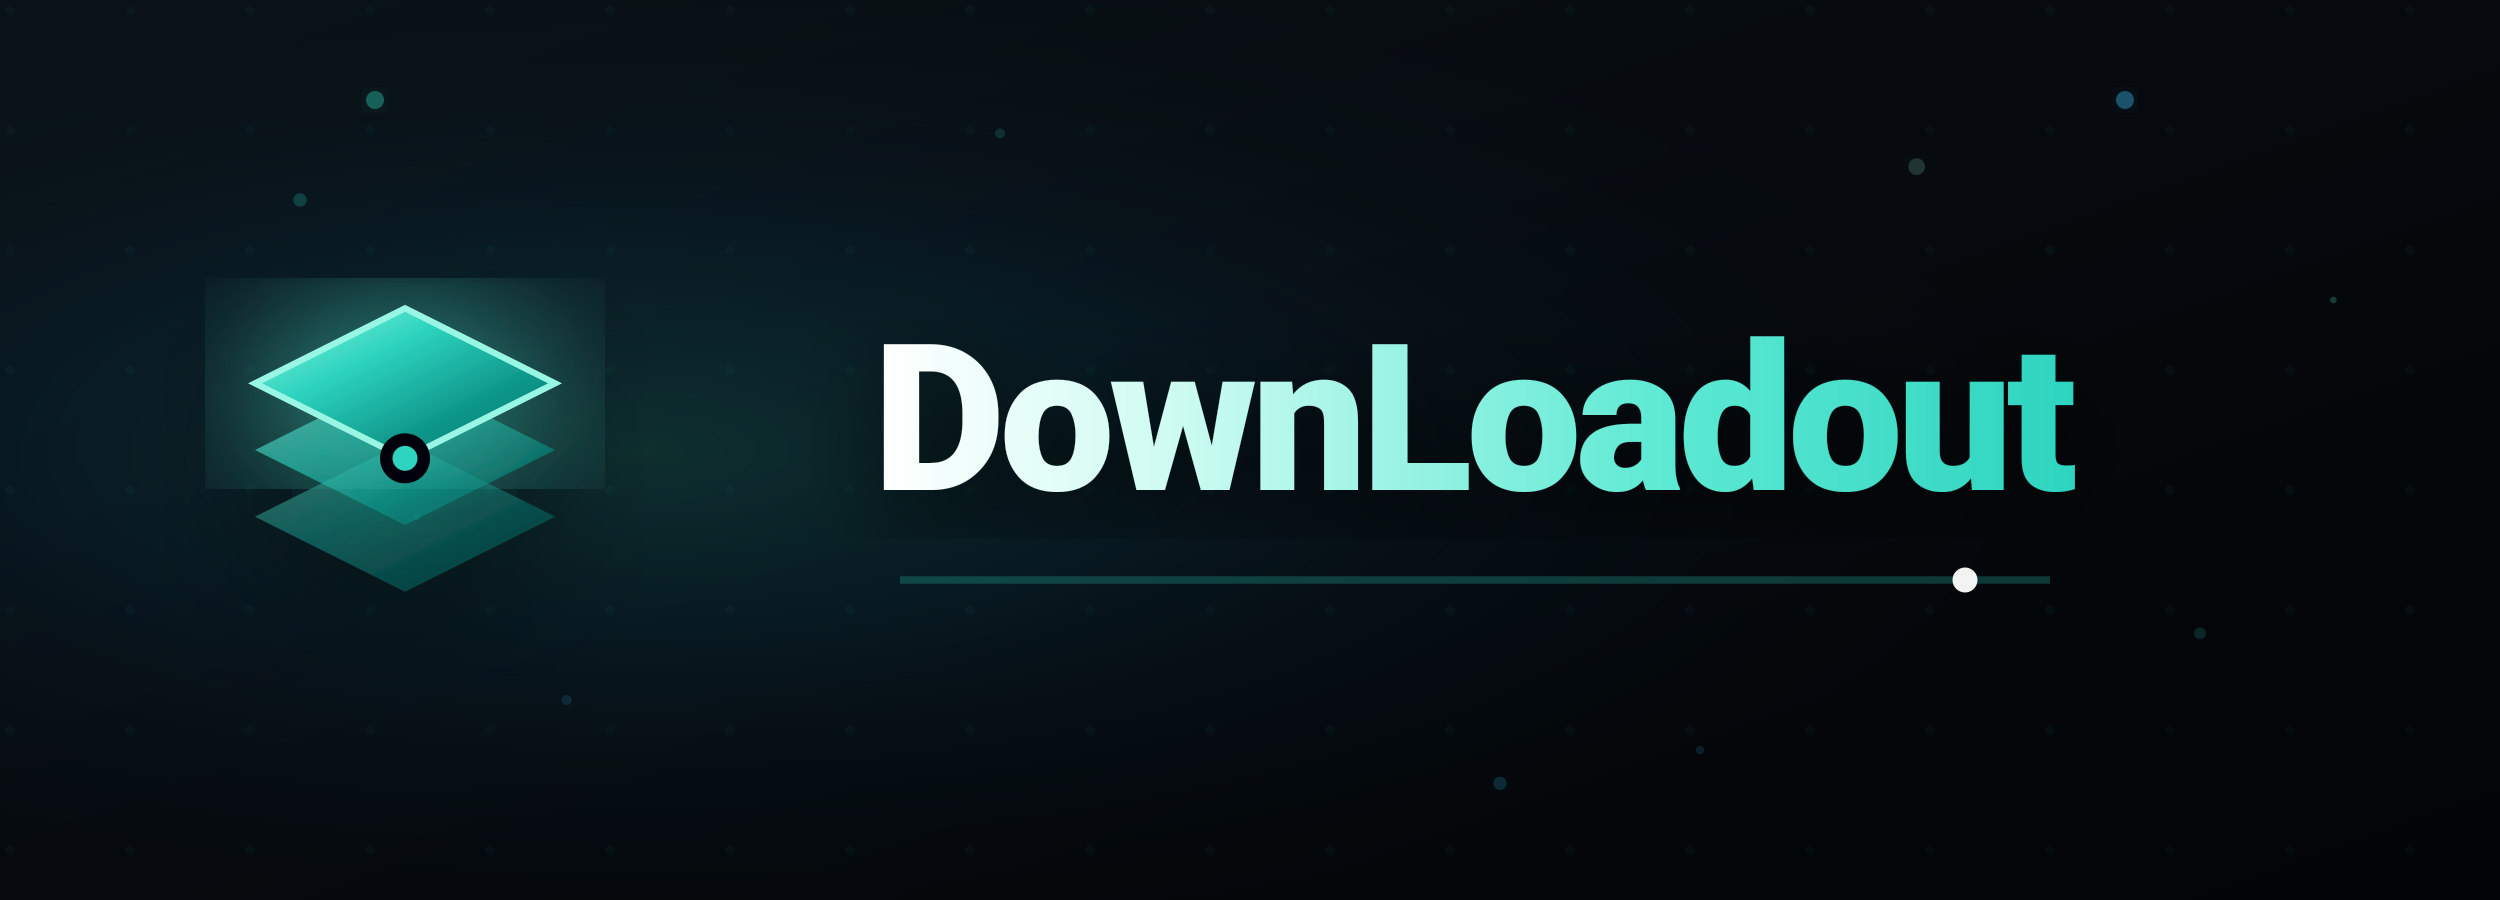
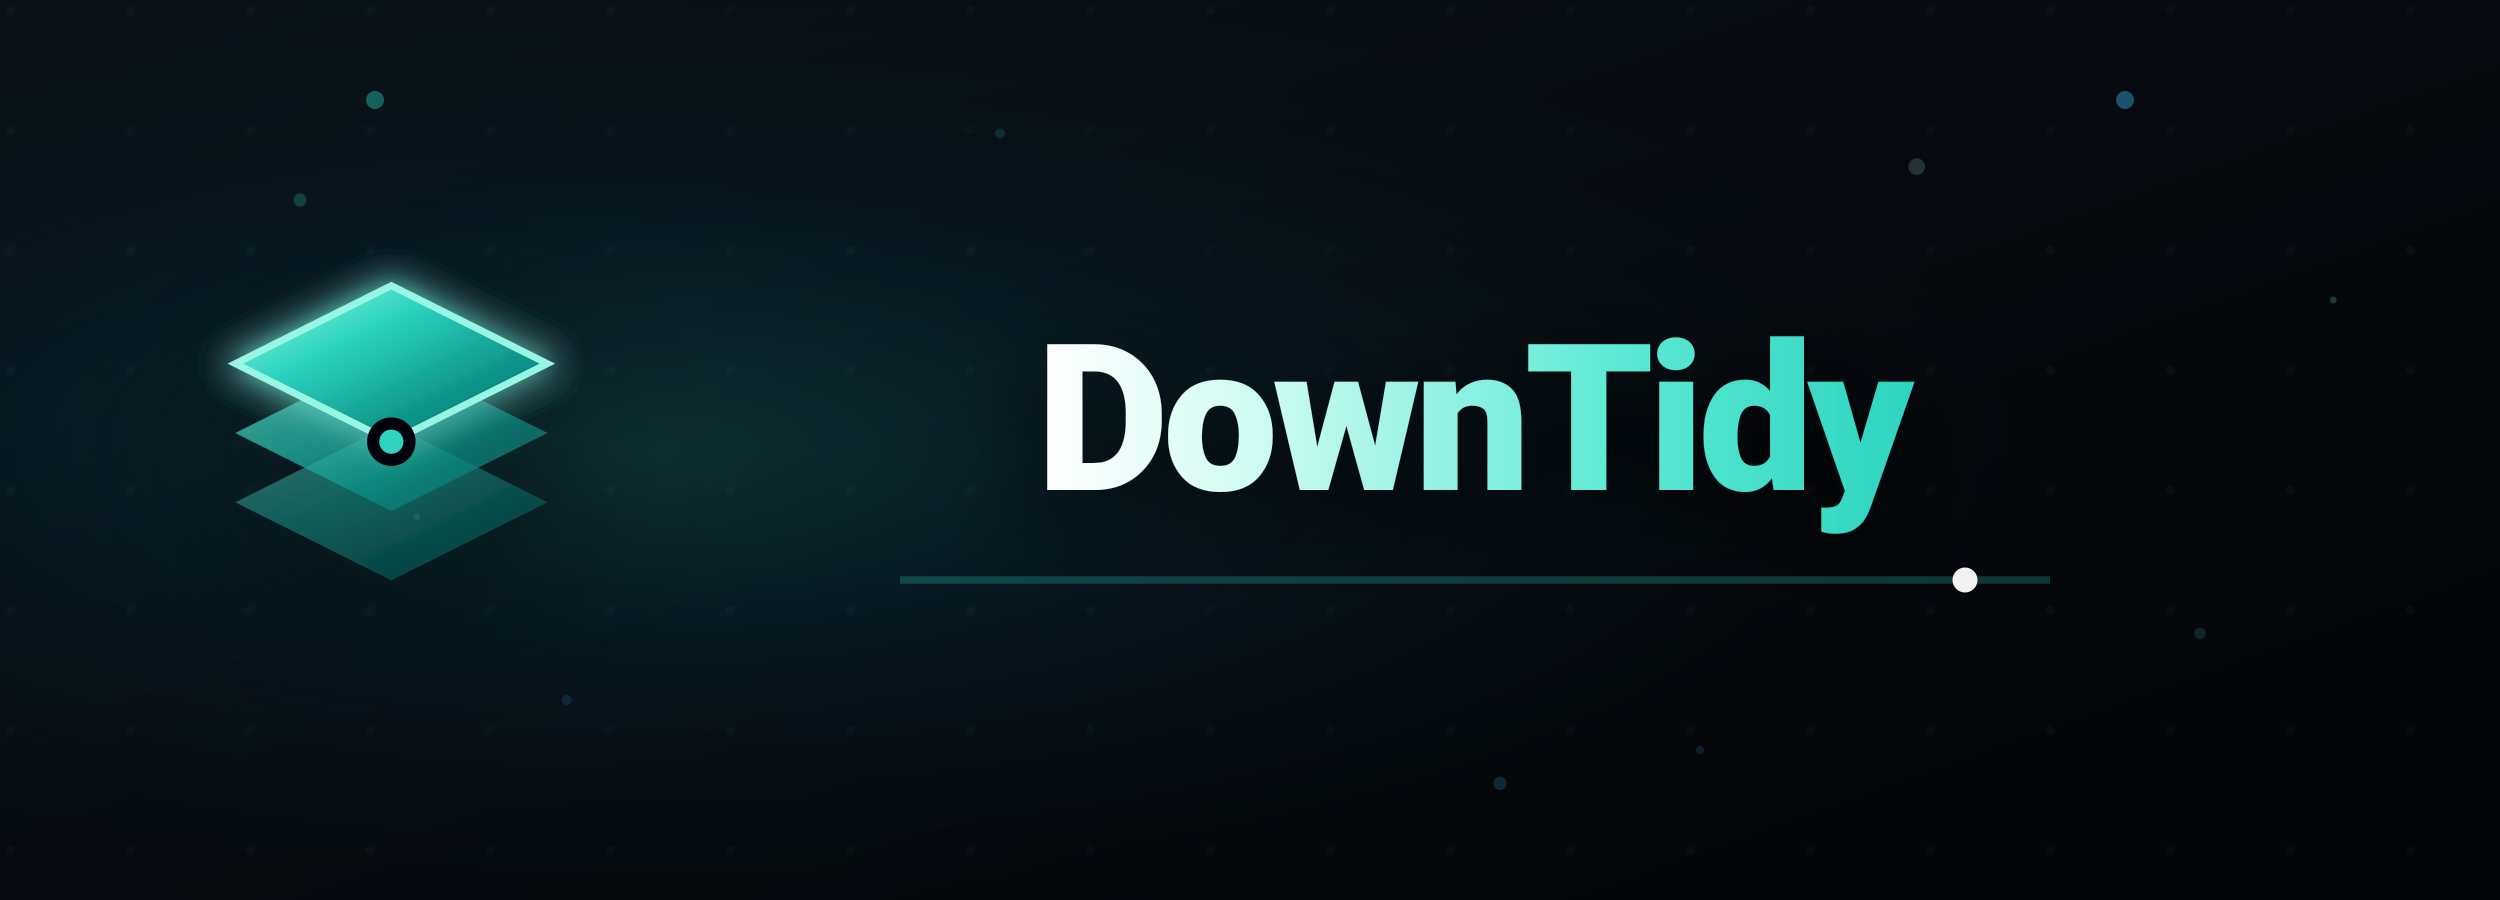
<svg xmlns="http://www.w3.org/2000/svg" width="1500" height="540" viewBox="0 0 1500 540">
  <defs>
    <linearGradient id="bgGrad" x1="0" y1="0" x2="1" y2="1">
      <stop offset="0%" stop-color="#0a1217" />
      <stop offset="50%" stop-color="#06090d" />
      <stop offset="100%" stop-color="#020406" />
    </linearGradient>
    <radialGradient id="ambientGlow" cx="26%" cy="50%" r="60%">
      <stop offset="0%" stop-color="#2dd4bf" stop-opacity="0.18" />
      <stop offset="50%" stop-color="#0ea5e9" stop-opacity="0.05" />
      <stop offset="100%" stop-color="#020406" stop-opacity="0" />
    </radialGradient>
    <linearGradient id="markGrad" x1="0" y1="0" x2="1" y2="1">
      <stop offset="0%" stop-color="#99f6e4" />
      <stop offset="35%" stop-color="#2dd4bf" />
      <stop offset="70%" stop-color="#0d9488" />
      <stop offset="100%" stop-color="#0f766e" />
    </linearGradient>
    <linearGradient id="textGrad" x1="0" y1="0" x2="1" y2="0">
      <stop offset="0%" stop-color="#ffffff" />
      <stop offset="25%" stop-color="#ccfbf1" />
      <stop offset="65%" stop-color="#5eead4" />
      <stop offset="100%" stop-color="#2dd4bf" />
    </linearGradient>
    <linearGradient id="lineGrad" x1="0" y1="0" x2="1" y2="0">
      <stop offset="0%" stop-color="#2dd4bf" stop-opacity="0" />
      <stop offset="20%" stop-color="#2dd4bf" stop-opacity="0.4" />
      <stop offset="50%" stop-color="#ffffff" stop-opacity="0.95" />
      <stop offset="80%" stop-color="#38bdf8" stop-opacity="0.4" />
      <stop offset="100%" stop-color="#0ea5e9" stop-opacity="0" />
    </linearGradient>
-     <filter id="glow" x="-20%" y="-20%" width="140%" height="140%">
-       <feGaussianBlur stdDeviation="10" result="blur" />
+     <filter id="iconGlow" x="-100%" y="-100%" width="300%" height="300%">
+       <feGaussianBlur stdDeviation="1.8" result="blur" />
      <feMerge>
        <feMergeNode in="blur" />
        <feMergeNode in="SourceGraphic" />
      </feMerge>
    </filter>
-     <filter id="softGlow" x="-20%" y="-20%" width="140%" height="140%">
-       <feGaussianBlur stdDeviation="22" />
-     </filter>
-     <filter id="shadow" x="-30%" y="-30%" width="160%" height="160%">
-       <feDropShadow dx="0" dy="12" stdDeviation="16" flood-color="#000000" flood-opacity="0.6" />
+     <filter id="iconShadow" x="-100%" y="-100%" width="300%" height="300%">
+       <feDropShadow dx="0" dy="8" stdDeviation="12" flood-color="#000000" flood-opacity="0.7" />
    </filter>
    <filter id="textShadow" x="-30%" y="-30%" width="160%" height="160%">
      <feDropShadow dx="0" dy="6" stdDeviation="10" flood-color="#000000" flood-opacity="0.75" />
    </filter>
    <pattern id="techGrid" width="72" height="72" patternUnits="userSpaceOnUse">
      <circle cx="6" cy="6" r="3" fill="#2dd4bf" opacity="0.035" />
    </pattern>
  </defs>
  <rect width="1500" height="540" fill="url(#bgGrad)" />
  <rect width="1500" height="540" fill="url(#ambientGlow)" />
  <rect width="1500" height="540" fill="url(#techGrid)" />
  <g opacity="0.45">
-     <circle cx="180" cy="120" r="4" fill="#2dd4bf" filter="url(#glow)" opacity="0.5" />
+     <circle cx="180" cy="120" r="4" fill="#2dd4bf" opacity="0.5" />
    <circle cx="340" cy="420" r="3" fill="#38bdf8" opacity="0.3" />
    <circle cx="250" cy="310" r="2" fill="#5eead4" opacity="0.4" />
-     <circle cx="1150" cy="100" r="5" fill="#99f6e4" filter="url(#glow)" opacity="0.4" />
+     <circle cx="1150" cy="100" r="5" fill="#99f6e4" opacity="0.4" />
    <circle cx="1320" cy="380" r="3.5" fill="#2dd4bf" opacity="0.35" />
    <circle cx="1020" cy="450" r="2.5" fill="#38bdf8" opacity="0.3" />
    <circle cx="1400" cy="180" r="2" fill="#5eead4" opacity="0.5" />
    <circle cx="600" cy="80" r="3" fill="#2dd4bf" opacity="0.35" />
-     <circle cx="900" cy="470" r="4" fill="#38bdf8" filter="url(#glow)" opacity="0.4" />
+     <circle cx="900" cy="470" r="4" fill="#38bdf8" opacity="0.4" />
  </g>
-   <g filter="url(#shadow)" transform="translate(-12, 0) scale(3)">
-     <path d="M69 90 L85 98 L101 90 L85 82 Z" fill="#2dd4bf" opacity="0.2" filter="url(#softGlow)" />
-     <svg x="45" y="50" width="80" height="80" viewBox="0 0 48 48" fill="none">
-       <path d="M6 32l18 9 18-9-18-9-18 9z" fill="url(#markGrad)" opacity="0.3" />
-       <path d="M6 24l18 9 18-9-18-9-18 9z" fill="url(#markGrad)" opacity="0.6" />
-       <path d="M6 16l18 9 18-9-18-9-18 9z" fill="url(#markGrad)" stroke="#99f6e4" stroke-width="0.75" filter="url(#glow)" />
-       <circle cx="24" cy="25" r="3" fill="#030507" />
-       <circle cx="24" cy="25" r="1.5" fill="#2dd4bf" />
-     </svg>
+   <g filter="url(#iconShadow)" transform="translate(110, 135) scale(5.2)">
+     <path d="M6 32l18 9 18-9-18-9-18 9z" fill="url(#markGrad)" opacity="0.3" />
+     <path d="M6 24l18 9 18-9-18-9-18 9z" fill="url(#markGrad)" opacity="0.6" />
+     <path d="M6 16l18 9 18-9-18-9-18 9z" fill="url(#markGrad)" stroke="#99f6e4" stroke-width="0.8" filter="url(#iconGlow)" />
+     <circle cx="24" cy="25" r="2.8" fill="#030507" />
+     <circle cx="24" cy="25" r="1.4" fill="#2dd4bf" />
  </g>
  <g transform="translate(885, 0) scale(3)">
    <g filter="url(#textShadow)">
      <text x="0" y="98" text-anchor="middle" font-family="system-ui, -apple-system, 'Segoe UI', Roboto, Helvetica, Arial, sans-serif" font-size="41" font-weight="800" letter-spacing="-1.2" fill="url(#textGrad)">
-         DownLoadout
+         DownTidy
      </text>
    </g>
    <g opacity="0.95">
      <line x1="-115" y1="116" x2="115" y2="116" stroke="#2dd4bf" stroke-width="1.5" opacity="0.25" />
-       <line x1="-98" y1="116" x2="98" y2="116" stroke="url(#lineGrad)" stroke-width="2" filter="url(#glow)" />
-       <circle cx="98" cy="116" r="2.5" fill="#ffffff" filter="url(#glow)" />
+       <line x1="-98" y1="116" x2="98" y2="116" stroke="url(#lineGrad)" stroke-width="2" />
+       <circle cx="98" cy="116" r="2.5" fill="#ffffff" />
    </g>
  </g>
-   <circle cx="225" cy="60" r="5.4" fill="#2dd4bf" opacity="0.4" filter="url(#glow)" />
-   <circle cx="1275" cy="60" r="5.4" fill="#38bdf8" opacity="0.4" filter="url(#glow)" />
+   <circle cx="225" cy="60" r="5.4" fill="#2dd4bf" opacity="0.4" />
+   <circle cx="1275" cy="60" r="5.4" fill="#38bdf8" opacity="0.4" />
</svg>
